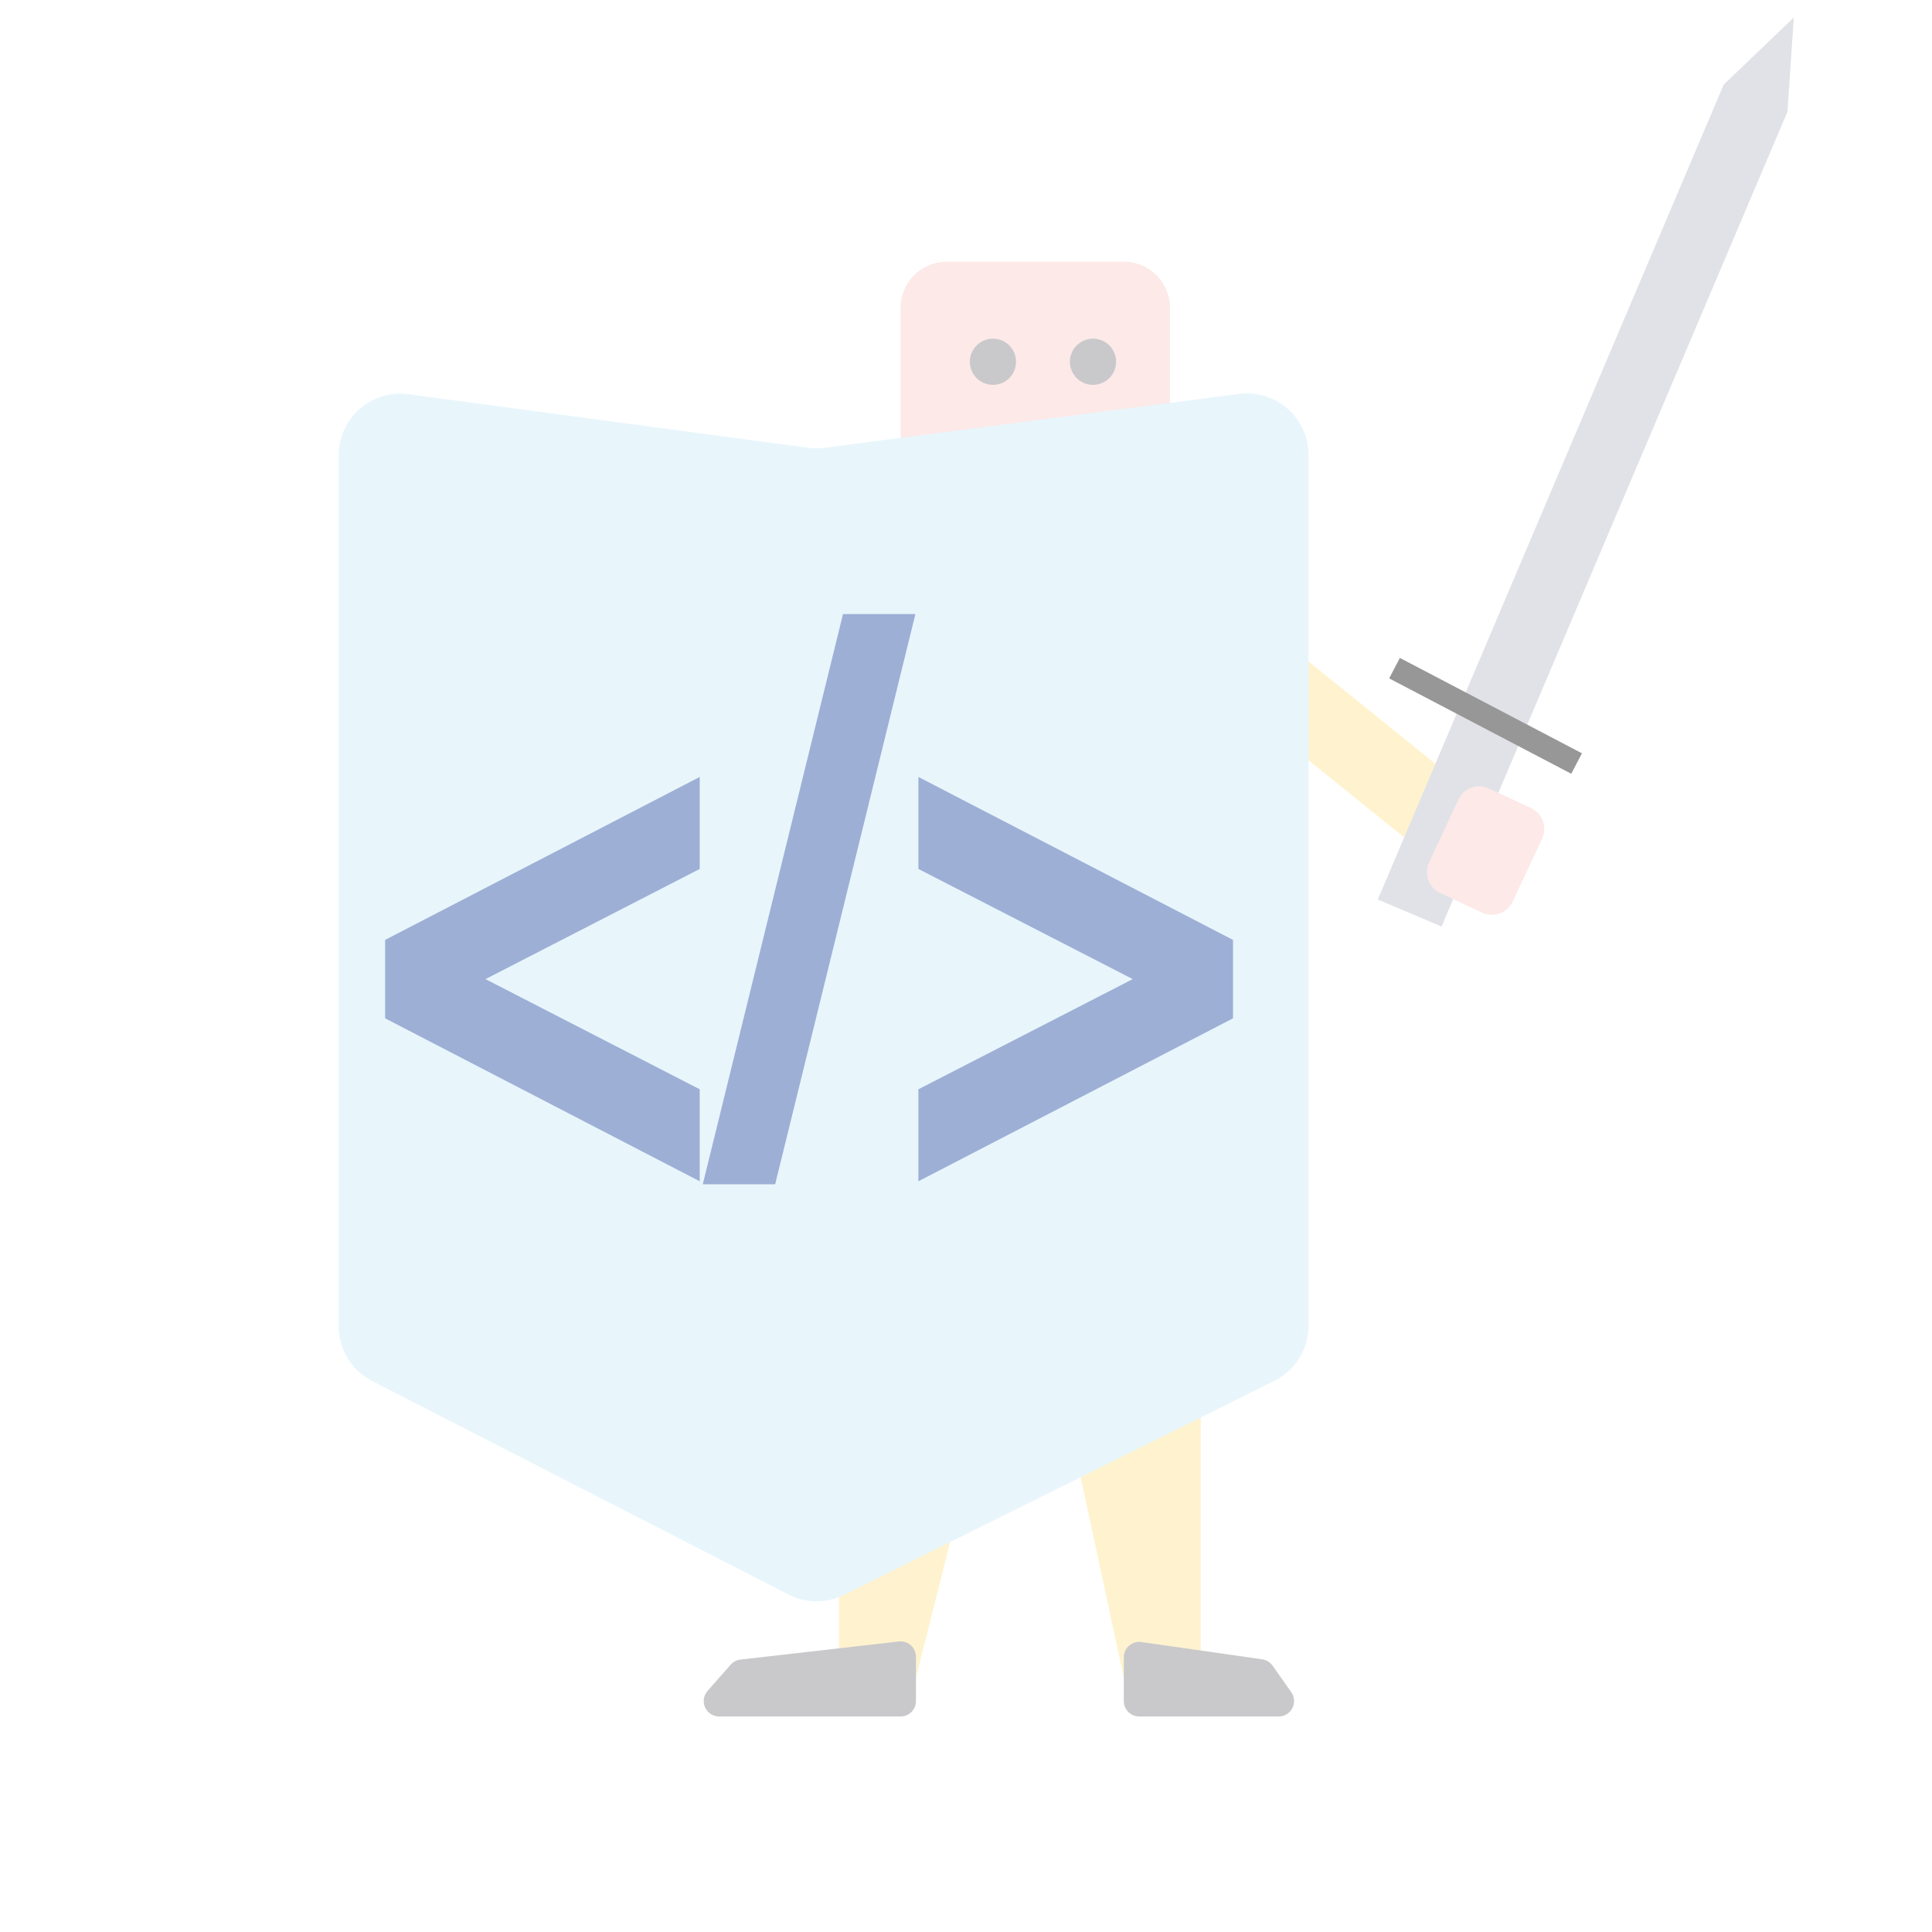
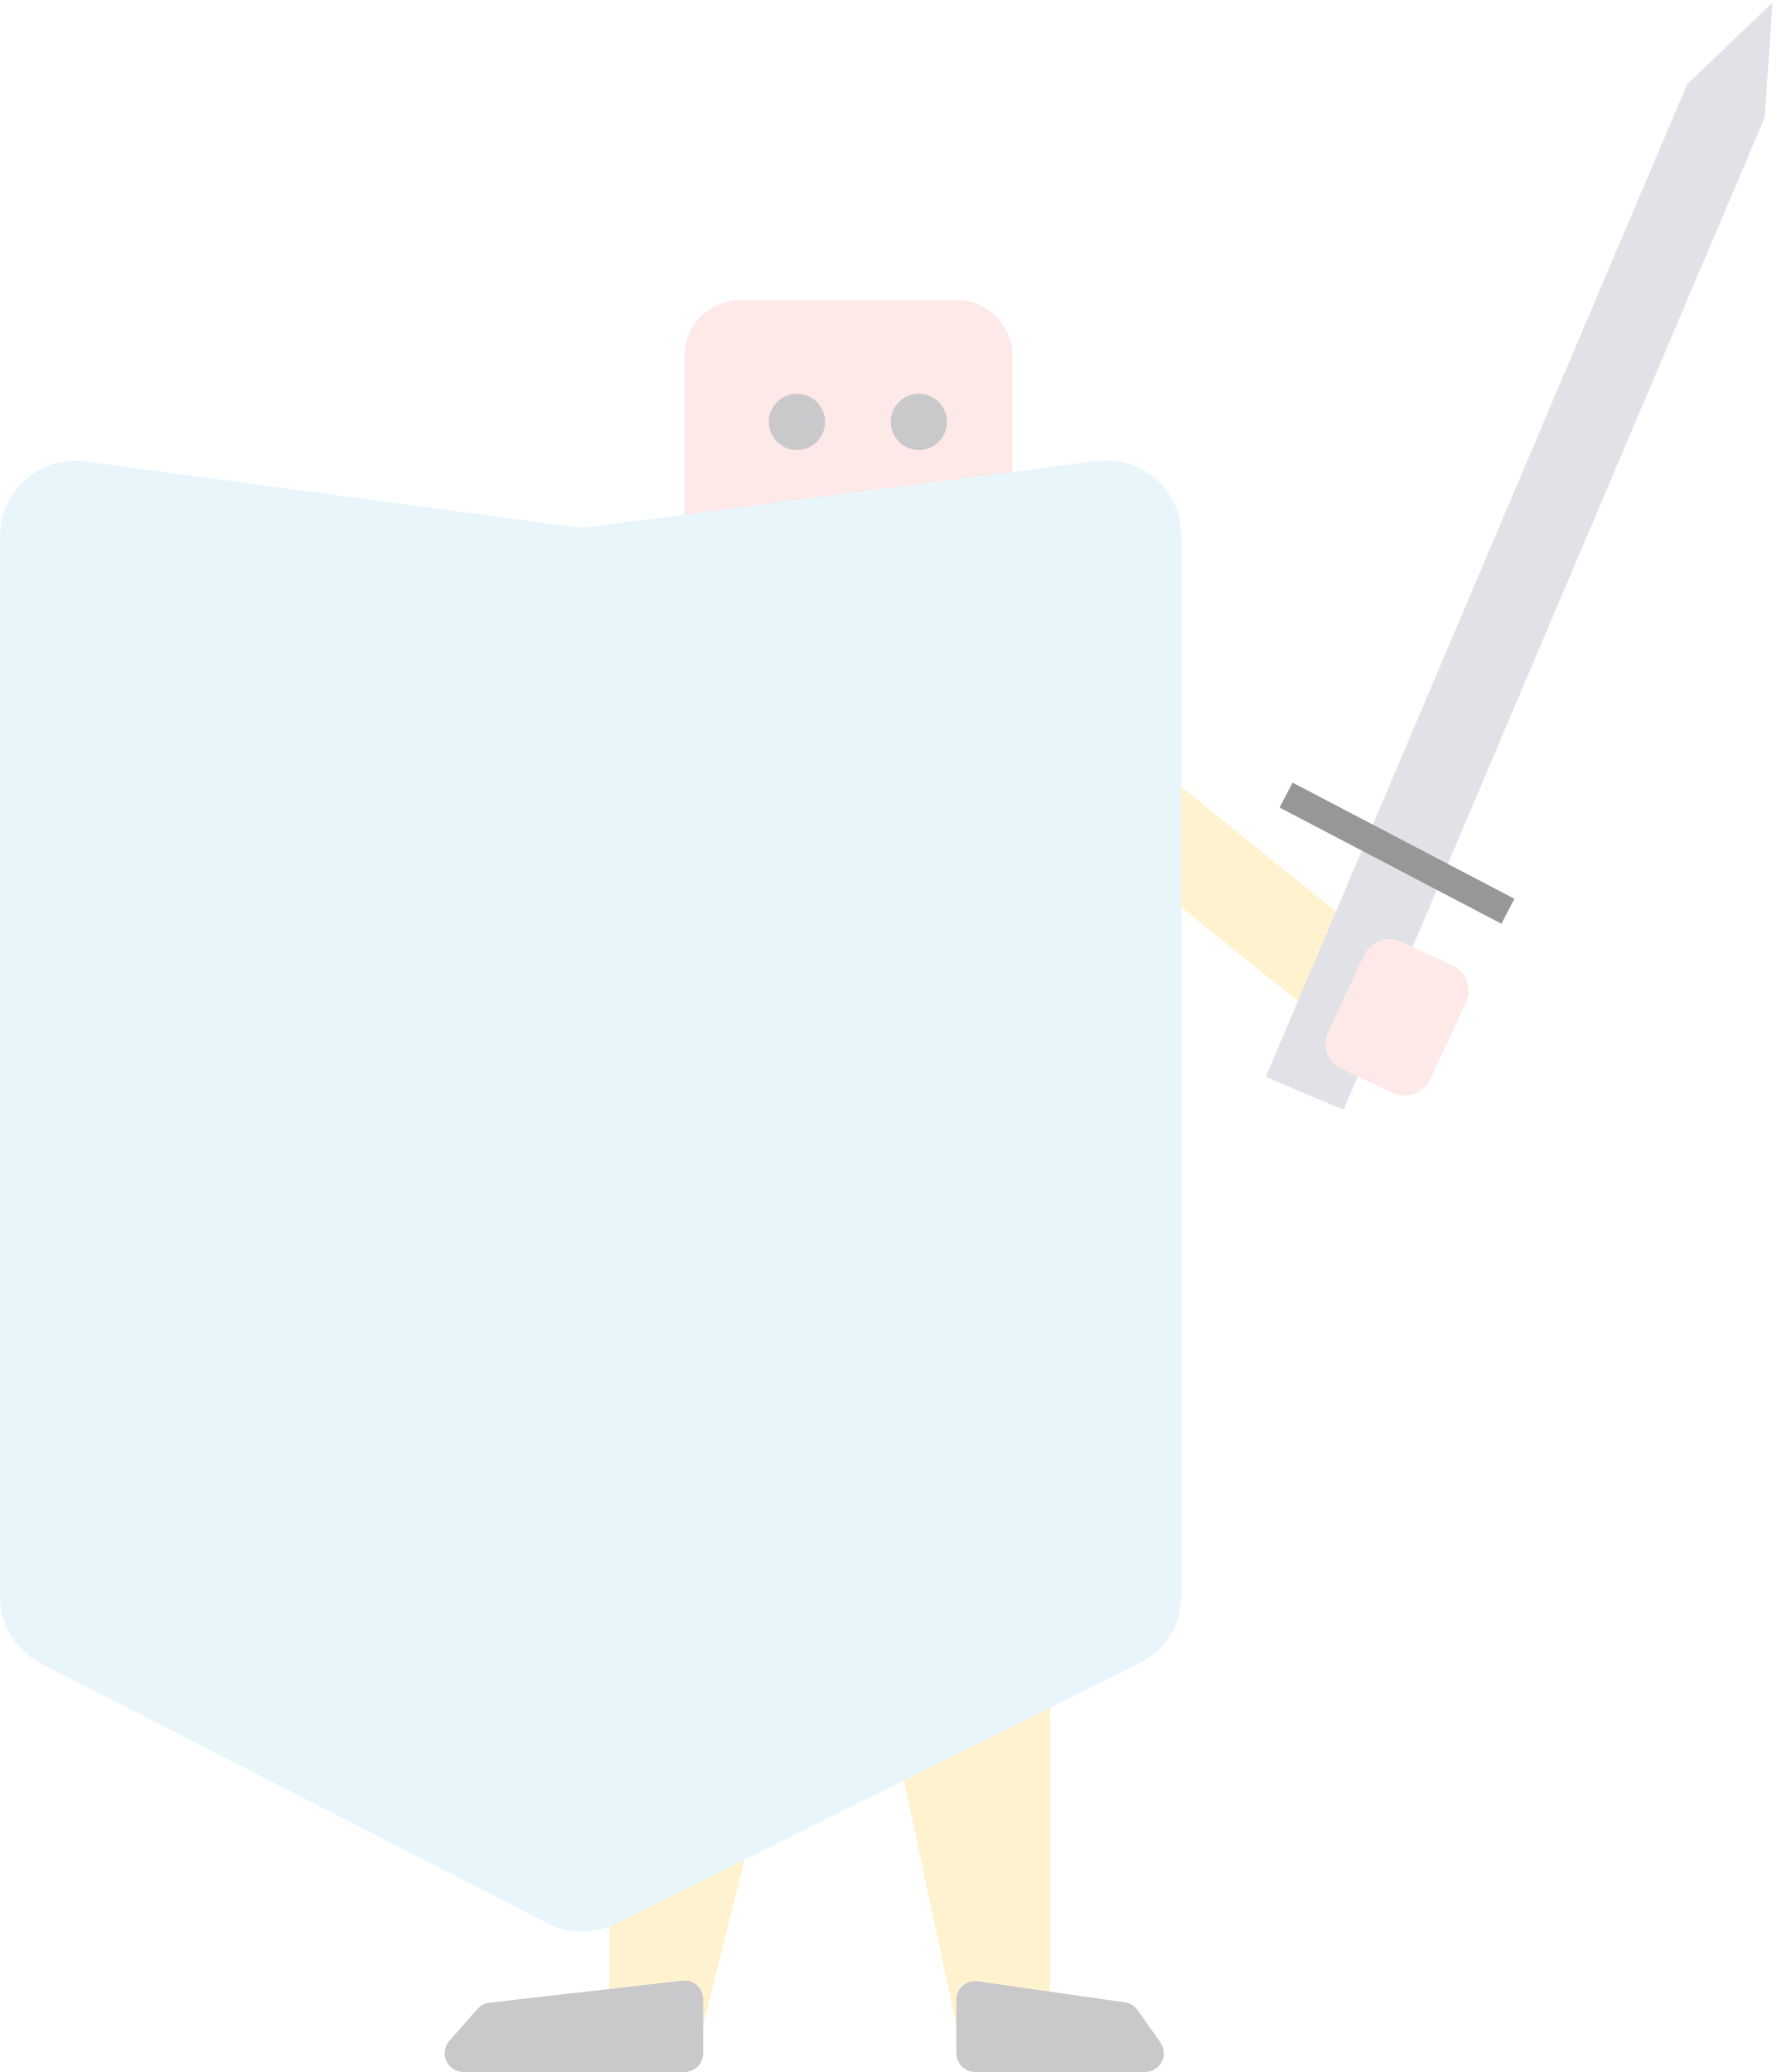
- <svg xmlns="http://www.w3.org/2000/svg" width="251" height="251">
-   <g fill="none" fill-rule="evenodd">
-     <path fill="#FFF3CF" d="M109 191l19.304-10.1L119 218h-10z" />
-     <path d="M96.197 215.608l20.576-2.353a2 2 0 0 1 2.227 1.987V221a2 2 0 0 1-2 2H93.426a2 2 0 0 1-1.501-3.322l2.998-3.404a2 2 0 0 1 1.274-.666z" fill="#C9C9CB" />
-     <path fill="#FFF3CF" d="M136.427 173.456L156 175v43h-10z" />
-     <path d="M163.982 215.573l-15.699-2.246a2 2 0 0 0-2.283 1.98V221a2 2 0 0 0 2 2h18.124a2 2 0 0 0 1.636-3.151l-2.426-3.447a2 2 0 0 0-1.352-.829z" fill="#C9C9CB" />
-     <rect fill="#FCE9E8" x="117" y="34" width="35" height="35" rx="6" />
-     <circle fill="#C9C9CB" cx="129" cy="47" r="3" />
-     <circle fill="#C9C9CB" cx="142" cy="47" r="3" />
-     <path d="M161.5 85.5l31 25" stroke="#FFF3CF" stroke-width="10" stroke-linecap="square" />
-     <path d="M53.063 51.215l51.92 6.958a8 8 0 0 0 2.094.004l53.892-7.003A8 8 0 0 1 170 59.107V172.23a8 8 0 0 1-4.438 7.163l-55.915 27.807a8 8 0 0 1-7.213-.045L48.35 179.418A8 8 0 0 1 44 172.3V59.144a8 8 0 0 1 9.063-7.93z" fill="#E8F6FC" />
-     <text font-family="ArialNarrow-Bold, Arial Narrow" font-size="98" font-weight="bold" fill="#374EA2" fill-opacity=".42" transform="translate(44 50)">
-       <tspan x="3" y="102">&lt;/&gt;</tspan>
-     </text>
-     <path fill="#E0E2E7" d="M223.934 11l9.11-8.724-.825 12.24-44.934 105.859-8.285-3.517z" />
-     <rect fill="#FCE9E8" transform="rotate(25 193 110.5)" x="187" y="103" width="12" height="15" rx="3" />
-     <path d="M182.5 87.5l21 11" stroke="#979797" stroke-width="3" stroke-linecap="square" />
+ <svg xmlns="http://www.w3.org/2000/svg" width="190px" height="221px" viewBox="0 0 190 221" version="1.1">
+   <defs />
+   <g id="Page-1" stroke="none" stroke-width="1" fill="none" fill-rule="evenodd">
+     <g id="developer-icon">
+       <polygon id="Shape" fill="#FFF3CF" fill-rule="nonzero" points="65 189 84.304 178.9 75 216 65 216" />
+       <path d="M52.197,213.608 L72.773,211.255 C73.339,211.19 73.906,211.37 74.332,211.75 C74.757,212.129 75,212.672 75,213.242 L75,219 C75,220.105 74.105,221 73,221 L49.426,221 C48.64,221 47.927,220.54 47.603,219.824 C47.28,219.107 47.405,218.268 47.925,217.678 L50.923,214.274 C51.25,213.902 51.704,213.664 52.197,213.608 Z" id="Shape" fill="#C9C9CB" fill-rule="nonzero" />
+       <polygon id="Shape" fill="#FFF3CF" fill-rule="nonzero" points="92.427 171.456 112 173 112 216 102 216" />
+       <path d="M119.982,213.573 L104.283,211.327 C103.709,211.245 103.128,211.416 102.69,211.796 C102.252,212.176 102,212.727 102,213.307 L102,219 C102,220.105 102.895,221 104,221 L122.124,221 C122.871,221 123.555,220.584 123.899,219.922 C124.243,219.259 124.19,218.46 123.76,217.849 L121.334,214.402 C121.017,213.951 120.528,213.651 119.982,213.573 Z" id="Shape" fill="#C9C9CB" fill-rule="nonzero" />
+       <rect id="Rectangle-path" fill="#FCE9E8" fill-rule="nonzero" x="73" y="32" width="35" height="35" rx="6" />
+       <circle id="Oval" fill="#C9C9CB" fill-rule="nonzero" cx="85" cy="45" r="3" />
+       <circle id="Oval" fill="#C9C9CB" fill-rule="nonzero" cx="98" cy="45" r="3" />
+       <path d="M117.5,83.5 L148.5,108.5" id="Shape" stroke="#FFF3CF" stroke-width="10" stroke-linecap="square" />
+       <path d="M9.063,49.215 L60.983,56.173 C61.678,56.266 62.382,56.267 63.077,56.177 L116.969,49.174 C119.251,48.877 121.551,49.578 123.28,51.097 C125.009,52.616 126,54.806 126,57.107 L126,170.23 C126,173.266 124.281,176.041 121.562,177.393 L65.647,205.2 C63.372,206.331 60.695,206.315 58.434,205.155 L4.35,177.418 C1.68,176.049 0,173.301 -3.35828892e-15,170.3 L-3.35828892e-15,57.144 C-0,54.837 0.996,52.642 2.732,51.122 C4.468,49.603 6.776,48.907 9.063,49.214 L9.063,49.215 Z" id="Shape" fill="#E8F6FC" fill-rule="nonzero" />
+       <polygon id="Shape" fill="#E0E2E7" fill-rule="nonzero" points="179.934 9 189.044 0.276 188.219 12.516 143.285 118.375 135 114.858" />
+       <rect id="Rectangle-path" fill="#FCE9E8" fill-rule="nonzero" transform="translate(149, 108.5) rotate(25) translate(-149, -108.5) " x="143" y="101" width="12" height="15" rx="3" />
+       <path d="M138.5,85.5 L159.5,96.5" id="Shape" stroke="#979797" stroke-width="3" stroke-linecap="square" />
+     </g>
  </g>
</svg>
